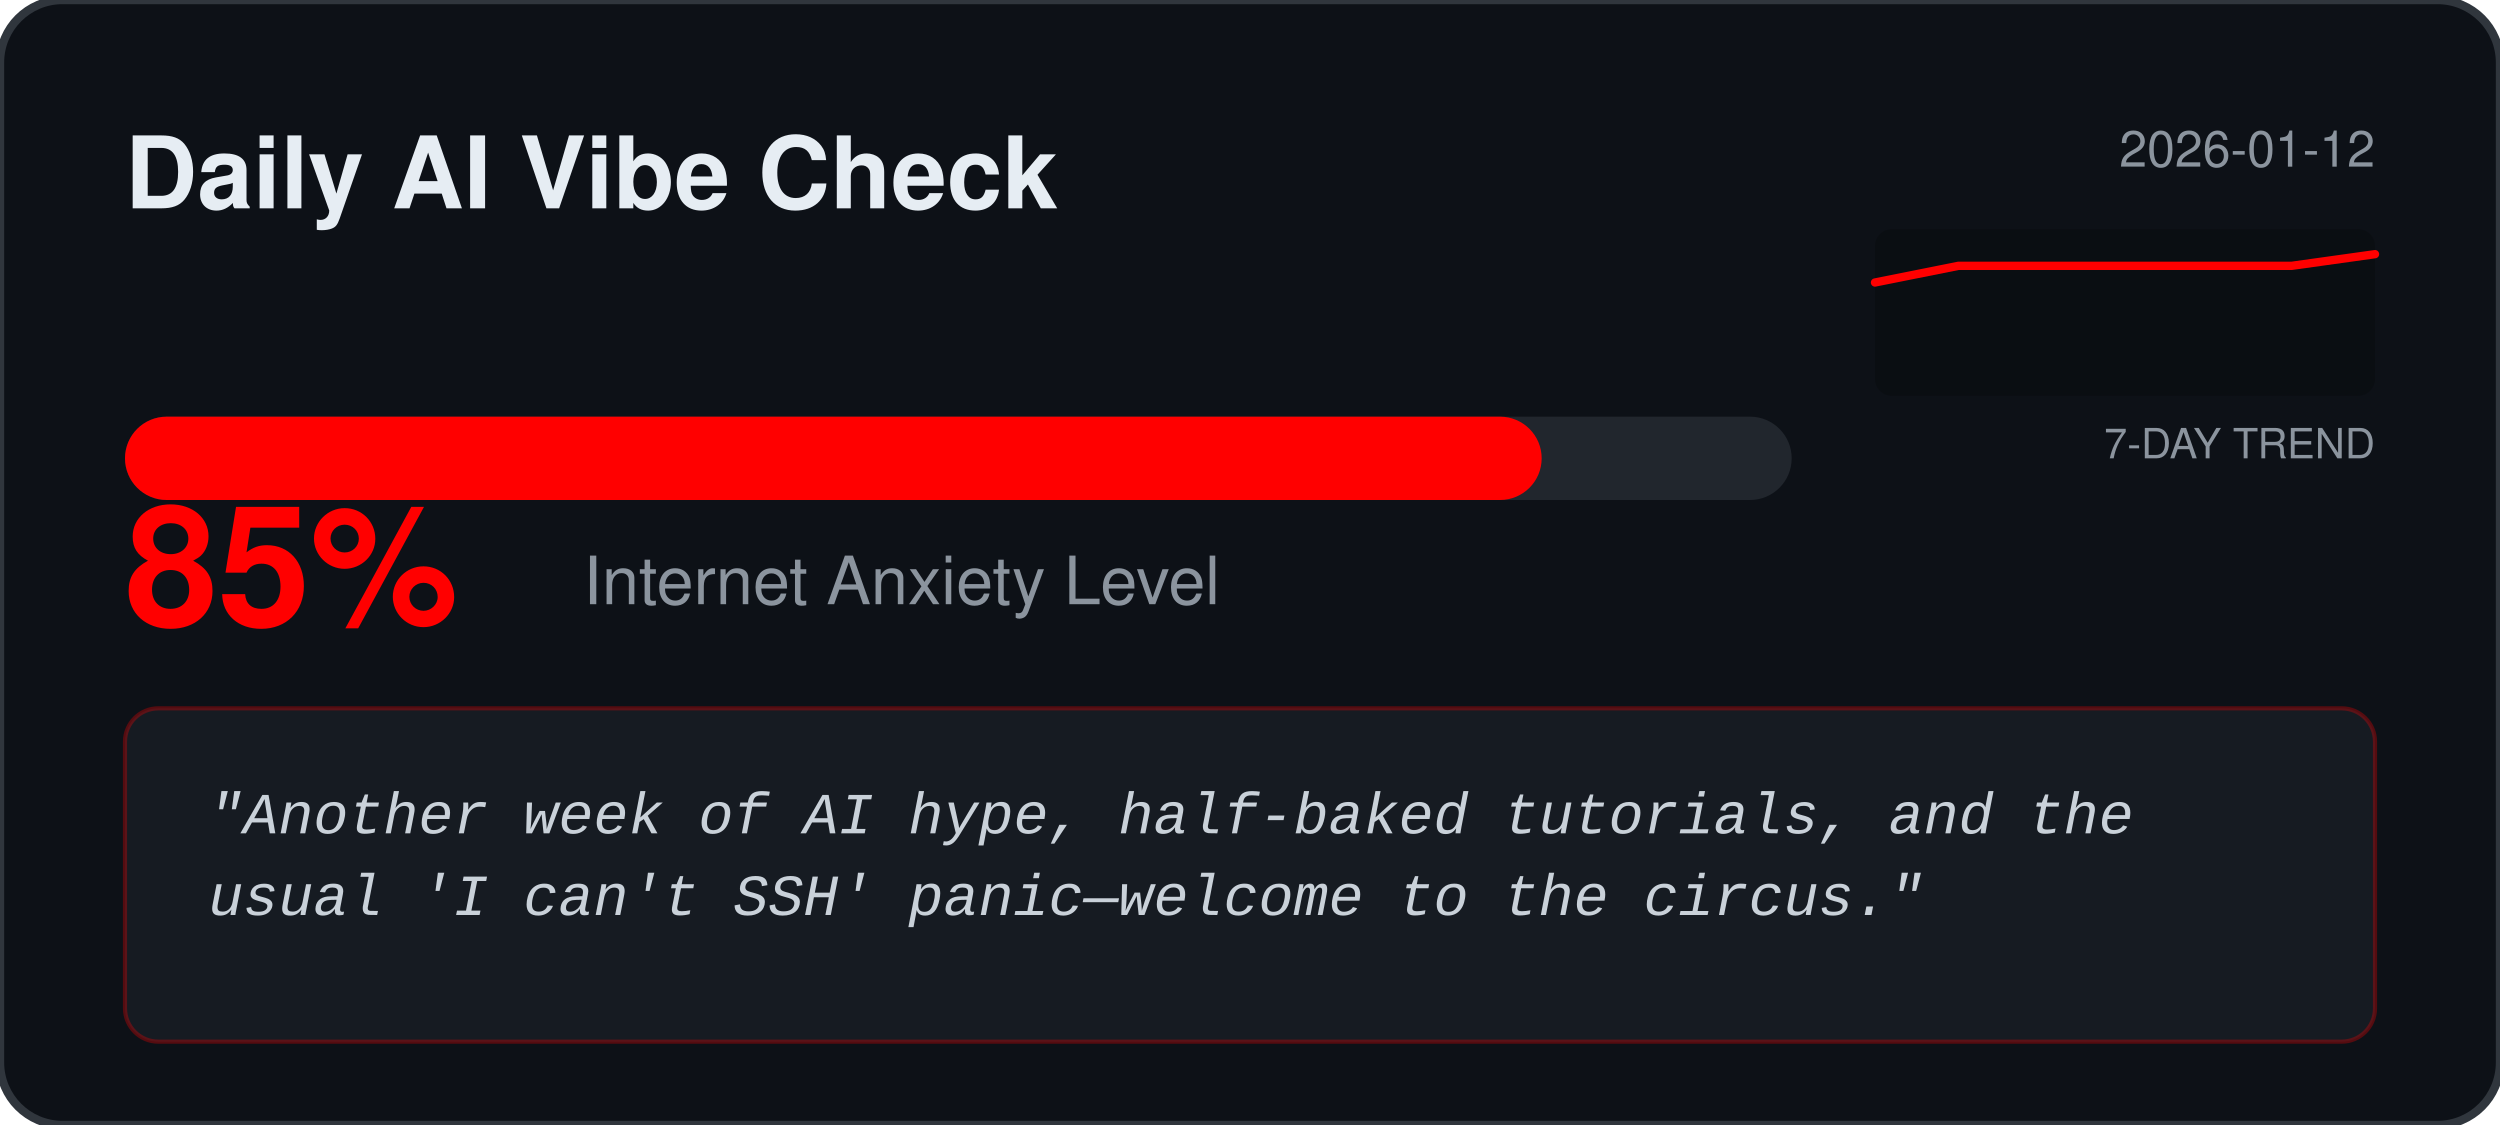
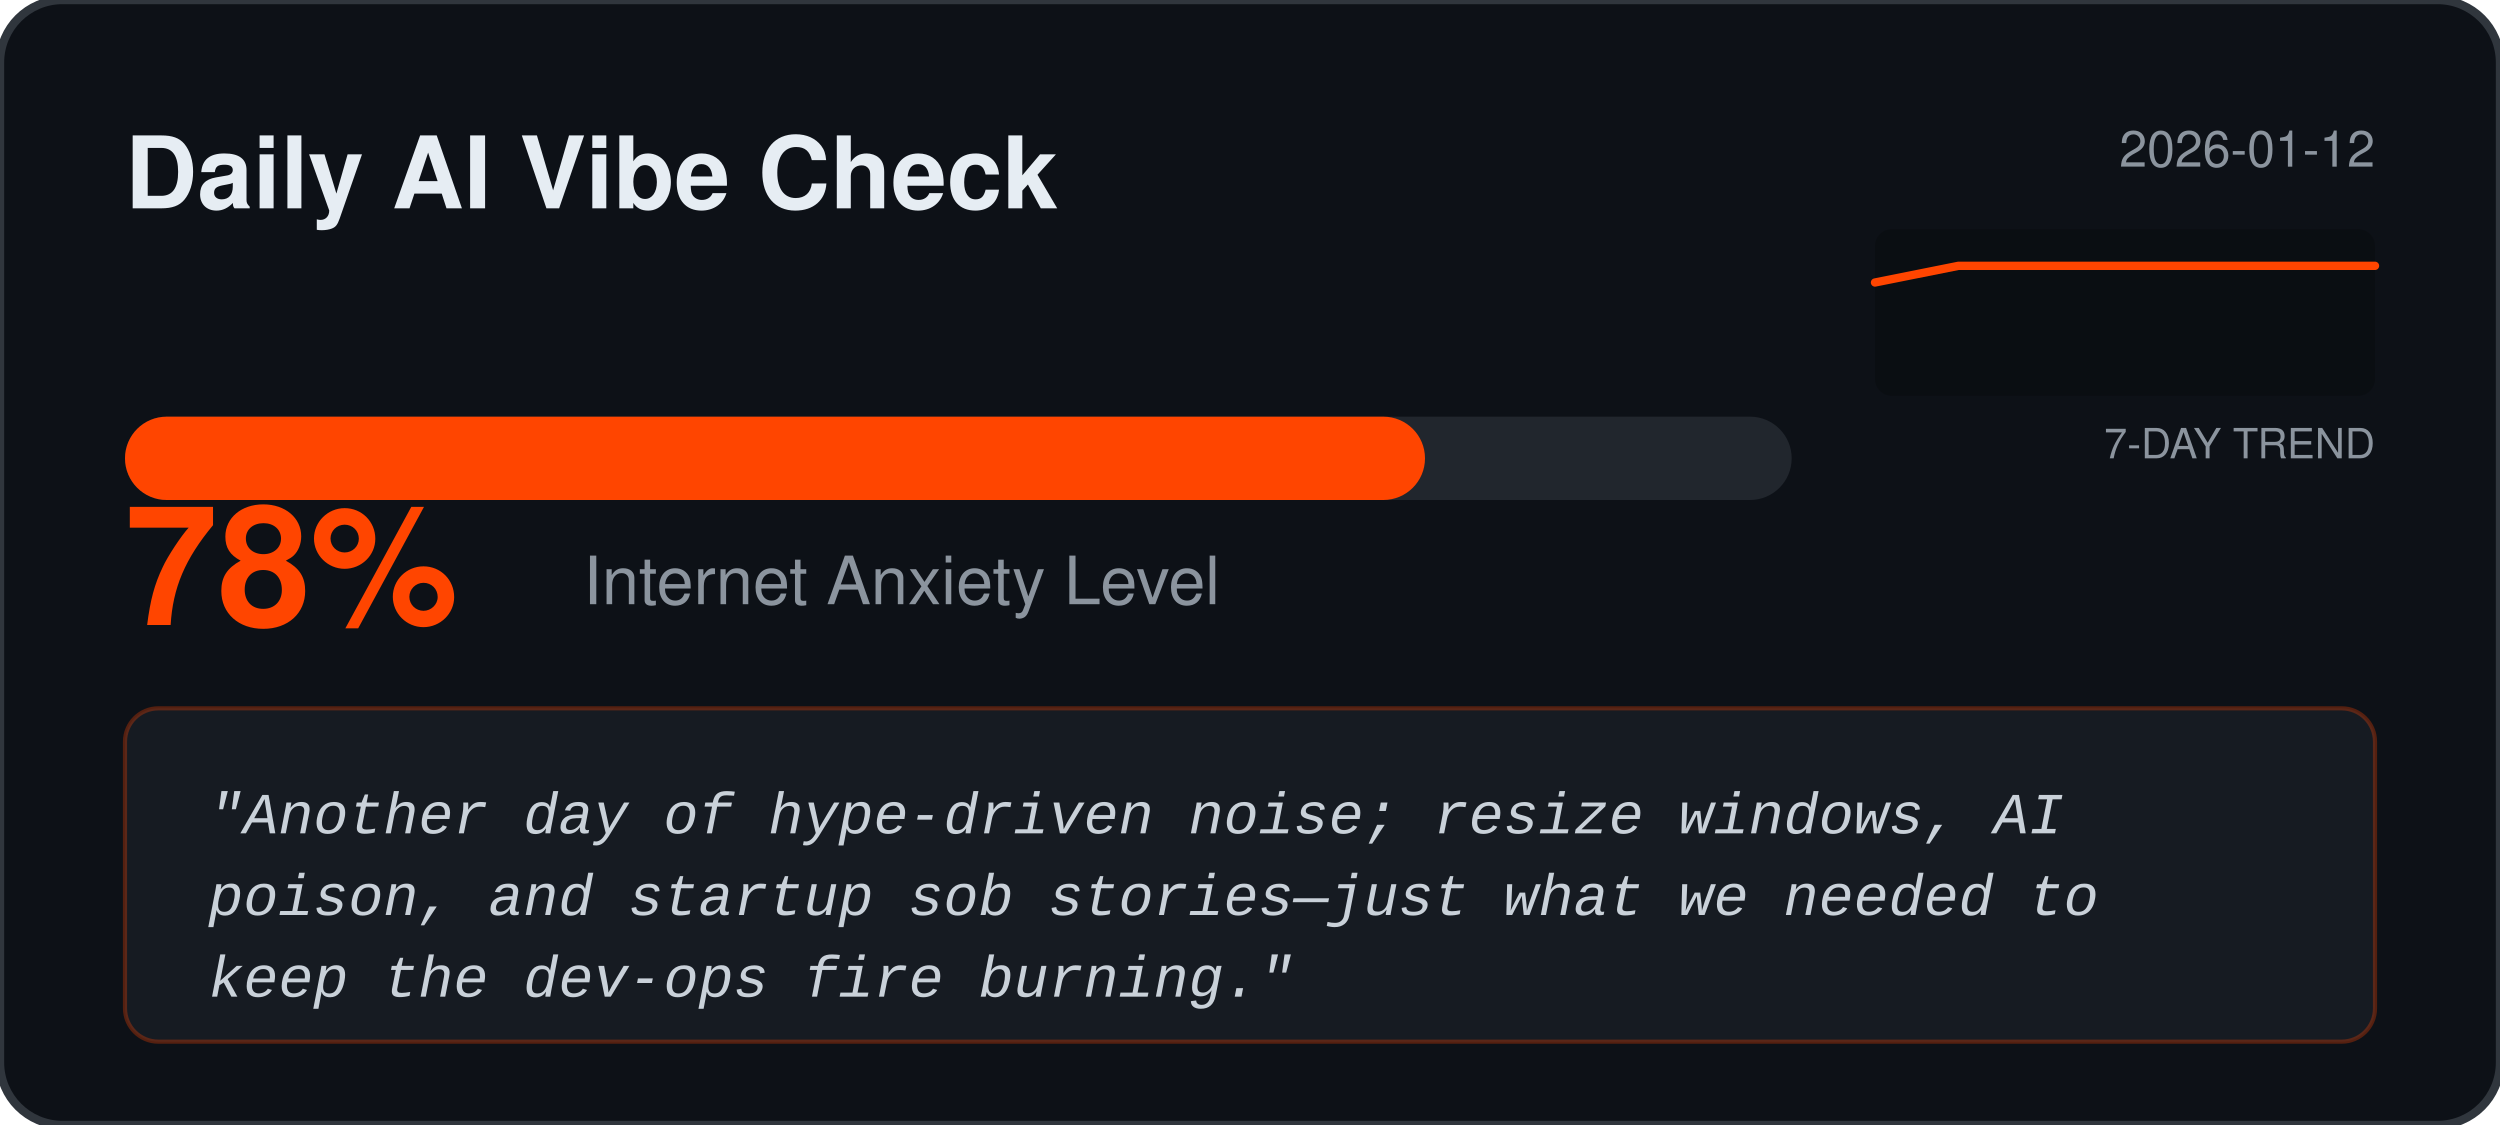
<svg xmlns="http://www.w3.org/2000/svg" width="600" height="270" viewBox="0 0 600 270" fill="none">
  <rect width="600" height="270" rx="15" fill="#0D1117" stroke="#30363D" stroke-width="2" />
  <text x="30" y="50" fill="#E6EDF3" font-family="Segoe UI, Helvetica, sans-serif" font-weight="bold" font-size="24">Daily AI Vibe Check</text>
  <text x="570" y="40" fill="#8B949E" font-family="Segoe UI, Helvetica, sans-serif" font-size="12" text-anchor="end">2026-01-12</text>
  <rect x="450" y="55" width="120" height="40" fill="#000000" fill-opacity="0.2" rx="4" />
  <text x="570" y="110" fill="#8B949E" font-family="Segoe UI, Helvetica, sans-serif" font-size="10" text-anchor="end">7-DAY TREND</text>
-   <polyline points="450.0,67.8 470.0,63.8 490.0,63.8 510.0,63.8 530.0,63.8 550.0,63.8 570.0,61.0" fill="none" stroke="#FF0000" stroke-width="2" stroke-linecap="round" stroke-linejoin="round" />
+   <polyline points="450.0,67.8 470.0,63.8 490.0,63.8 510.0,63.8 530.0,63.8 550.0,63.8 570.0,63.8" fill="none" stroke="#FF4500" stroke-width="2" stroke-linecap="round" stroke-linejoin="round" />
  <rect x="30" y="100" width="400" height="20" rx="10" fill="#21262D" />
-   <rect x="30" y="100" width="340.0" height="20" rx="10" fill="#FF0000" />
-   <text x="30" y="150" fill="#FF0000" font-family="Segoe UI, Helvetica, sans-serif" font-weight="bold" font-size="40">85%</text>
+   <rect x="30" y="100" width="312.0" height="20" rx="10" fill="#FF4500" />
+   <text x="30" y="150" fill="#FF4500" font-family="Segoe UI, Helvetica, sans-serif" font-weight="bold" font-size="40">78%</text>
  <text x="140" y="145" fill="#8B949E" font-family="Segoe UI, Helvetica, sans-serif" font-size="16">Internet Anxiety Level</text>
-   <rect x="30" y="170" width="540" height="80" rx="8" fill="#161B22" stroke="#FF0000" stroke-opacity="0.3" />
+   <rect x="30" y="170" width="540" height="80" rx="8" fill="#161B22" stroke="#FF4500" stroke-opacity="0.3" />
  <text x="50" y="200" fill="#C9D1D9" font-family="Courier New, monospace" font-size="14" font-style="italic">
-     <tspan x="50" dy="0">"Another week of AI hype, half-baked tutorials, and the</tspan>
-     <tspan x="50" dy="1.4em">usual 'I can't SSH' panic—welcome to the circus."</tspan>
+     <tspan x="50" dy="0">"Another day of hype‑driven noise; resize windows, AI</tspan>
+     <tspan x="50" dy="1.4em">poison, and startup sob stories—just what we needed to</tspan>
+     <tspan x="50" dy="1.4em">keep the dev‑ops fire burning."</tspan>
  </text>
</svg>
